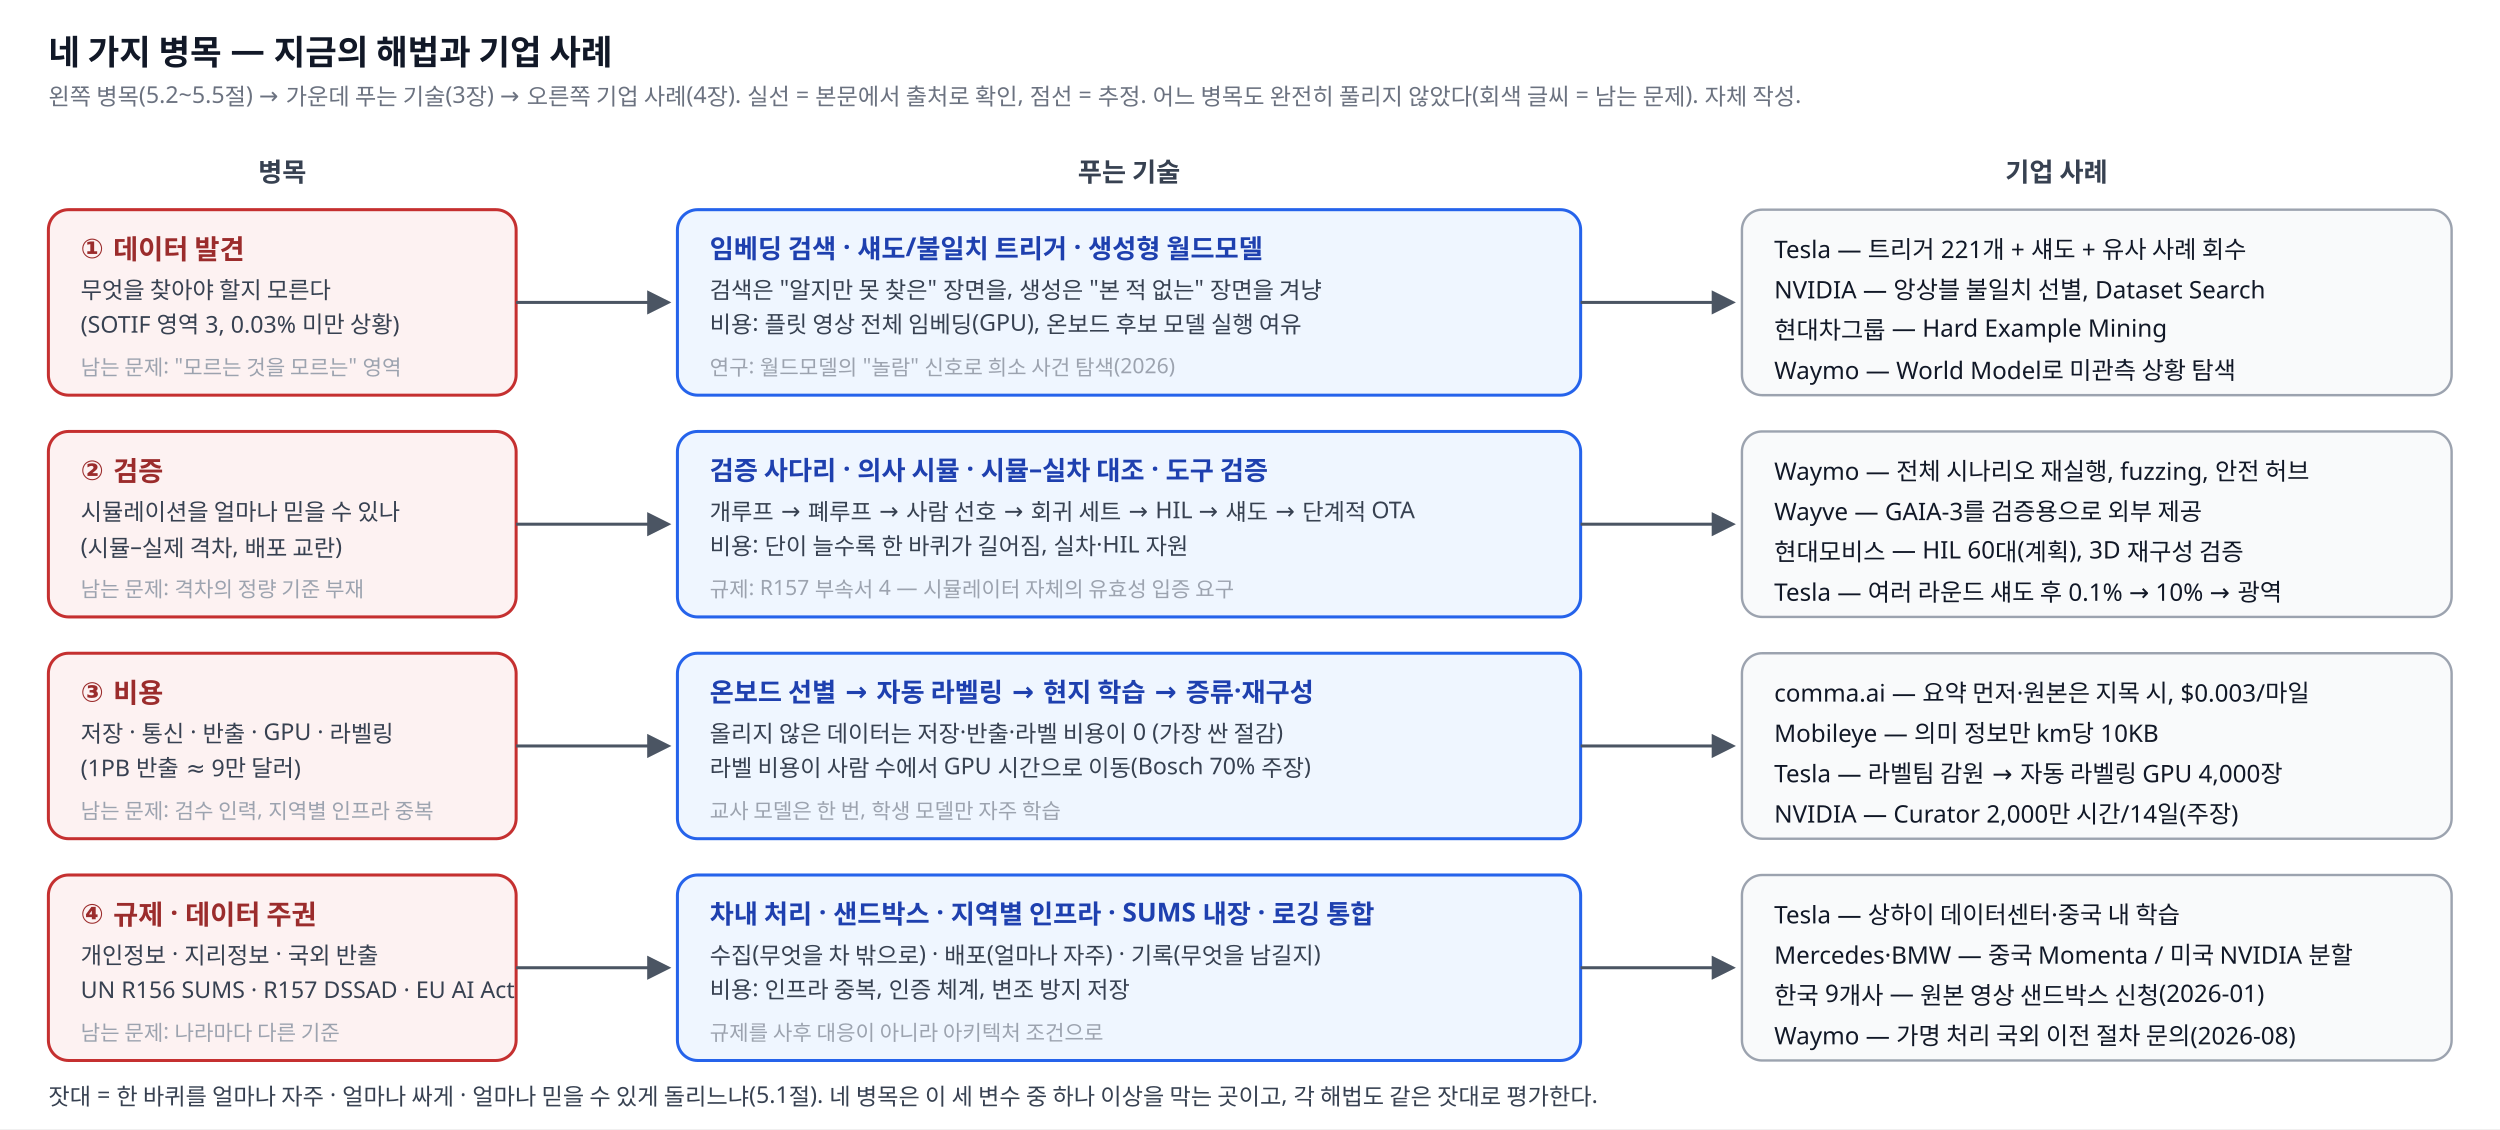
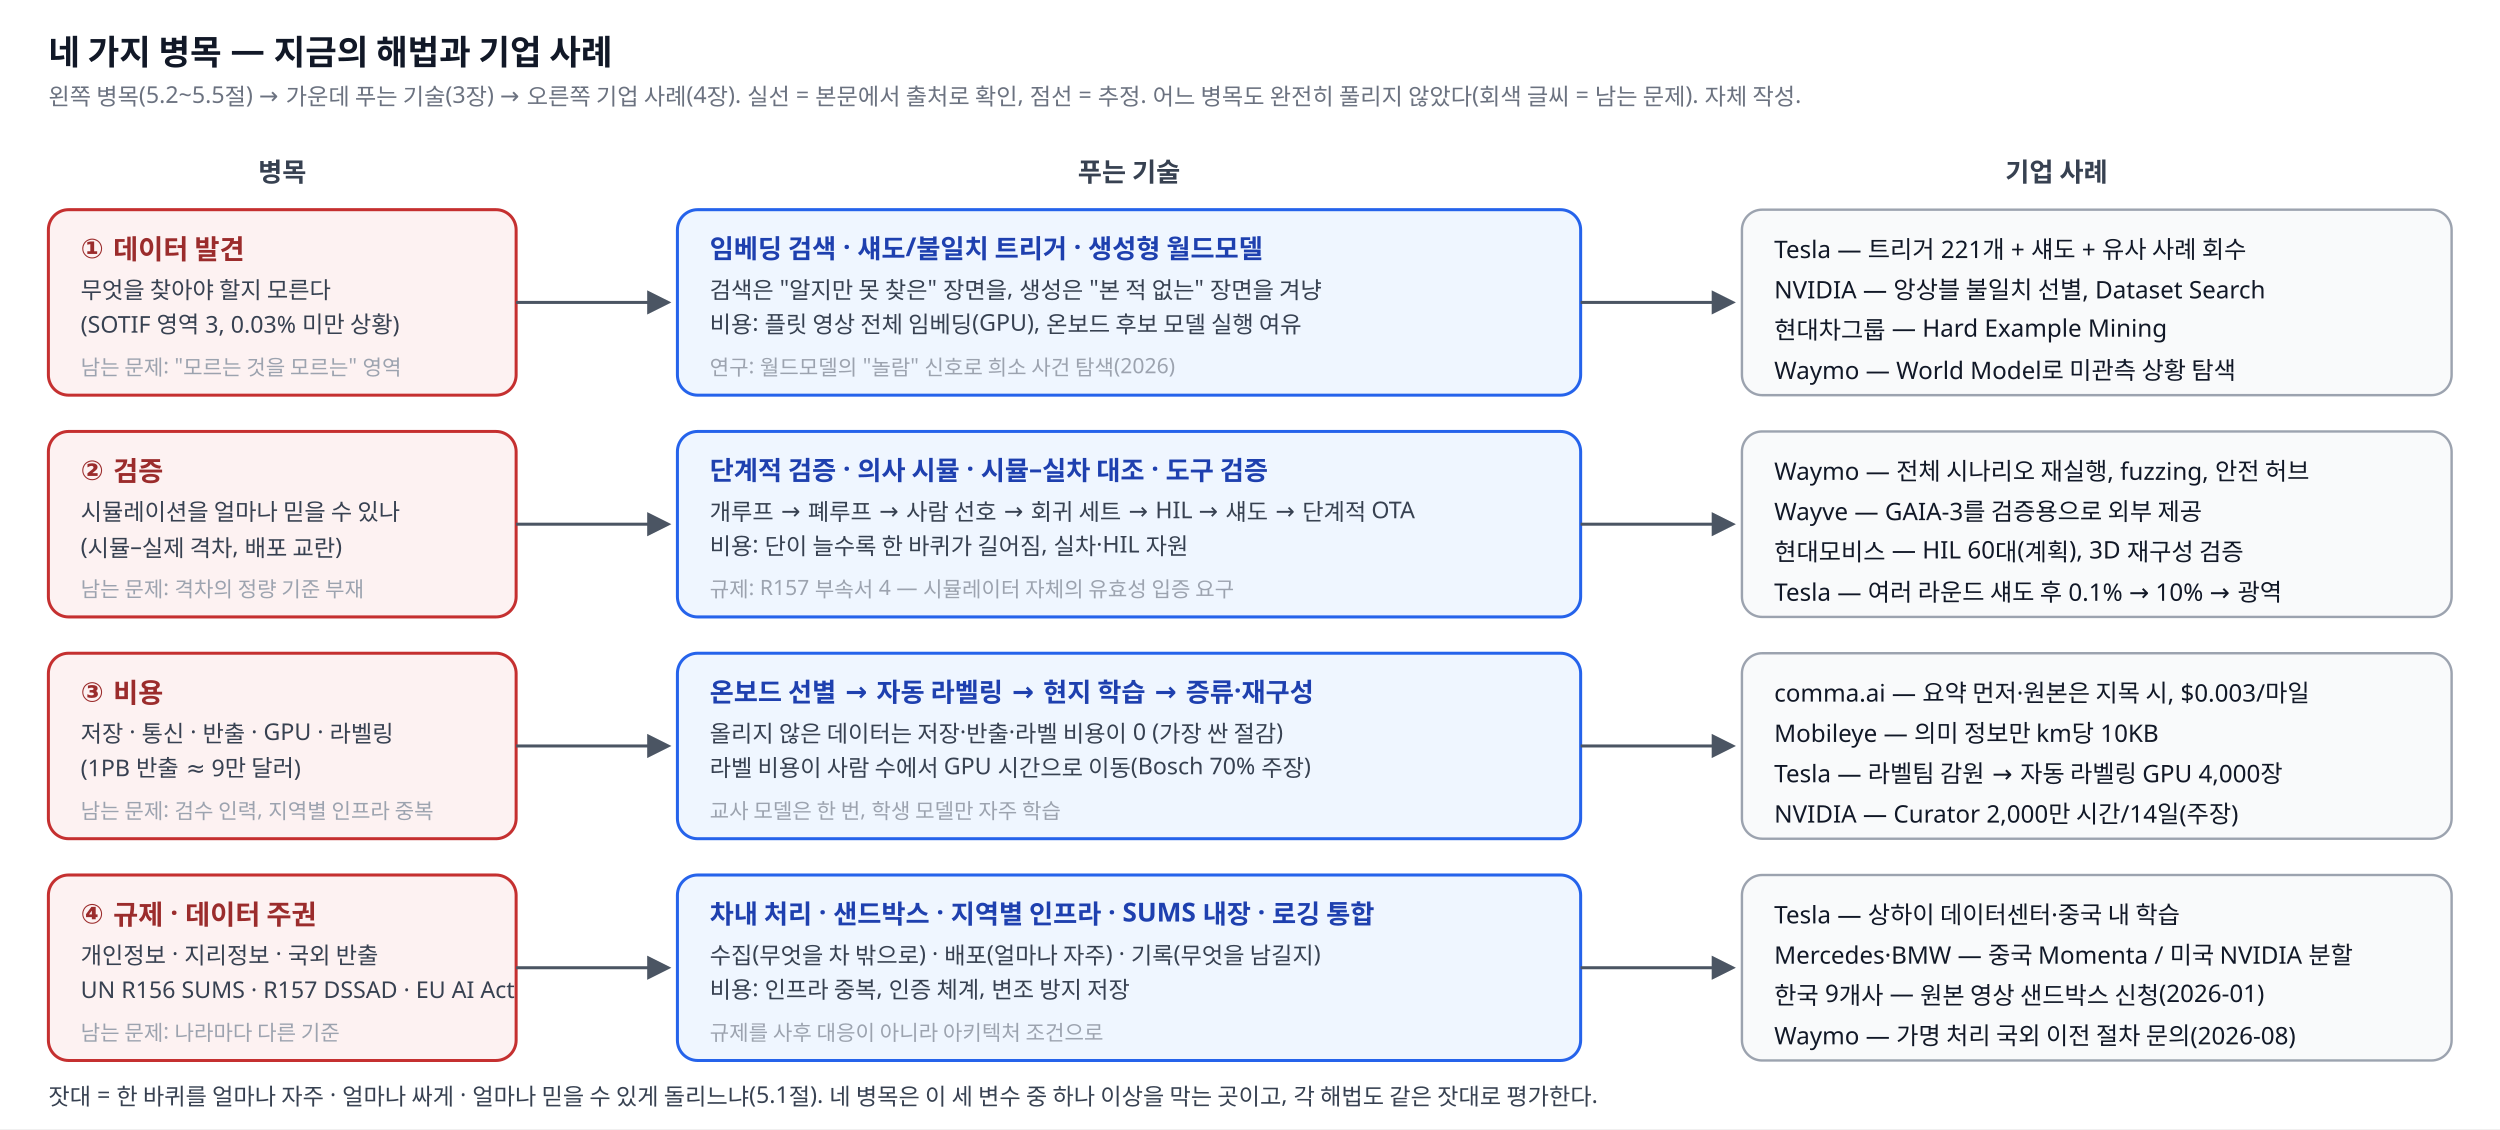
<svg xmlns="http://www.w3.org/2000/svg" width="1240" height="560" viewBox="0 0 1240 560" font-family="IBM Plex Sans KR, Pretendard, Noto Sans KR, Apple SD Gothic Neo, sans-serif">
  <defs>
    <marker id="arr" markerWidth="8" markerHeight="8" refX="6" refY="4" orient="auto">
      <path d="M0,0 L8,4 L0,8 z" fill="#4b5563" />
    </marker>
  </defs>
  <rect width="1240" height="560" fill="#ffffff" />
  <text x="24" y="32" font-size="17" fill="#111827" font-weight="700">네 가지 병목 — 지금의 해법과 기업 사례</text>
  <text x="24" y="52" font-size="11.5" fill="#6b7280">왼쪽 병목(5.2~5.5절) → 가운데 푸는 기술(3장) → 오른쪽 기업 사례(4장). 실선 = 본문에서 출처로 확인, 점선 = 추정. 어느 병목도 완전히 풀리지 않았다(회색 글씨 = 남는 문제). 자체 작성.</text>
  <text x="140" y="90" font-size="13" fill="#374151" font-weight="700" text-anchor="middle">병목</text>
  <text x="560" y="90" font-size="13" fill="#374151" font-weight="700" text-anchor="middle">푸는 기술</text>
  <text x="1020" y="90" font-size="13" fill="#374151" font-weight="700" text-anchor="middle">기업 사례</text>
  <rect x="24" y="104" width="232" height="92" rx="10" fill="#fdf2f2" stroke="#c53030" stroke-width="1.5" />
  <text x="40" y="128" font-size="13.5" fill="#9b2c2c" font-weight="700">① 데이터 발견</text>
  <text x="40" y="148" font-size="11.5" fill="#374151">무엇을 찾아야 할지 모른다</text>
  <text x="40" y="165" font-size="11.5" fill="#374151">(SOTIF 영역 3, 0.03% 미만 상황)</text>
  <text x="40" y="186" font-size="10.5" fill="#9ca3af">남는 문제: "모르는 것을 모르는" 영역</text>
  <line x1="256" y1="150" x2="330" y2="150" stroke="#4b5563" stroke-width="1.5" marker-end="url(#arr)" />
  <rect x="336" y="104" width="448" height="92" rx="10" fill="#eff6ff" stroke="#2563eb" stroke-width="1.5" />
  <text x="352" y="128" font-size="13" fill="#1e40af" font-weight="700">임베딩 검색 · 섀도/불일치 트리거 · 생성형 월드모델</text>
  <text x="352" y="148" font-size="11.5" fill="#374151">검색은 "알지만 못 찾은" 장면을, 생성은 "본 적 없는" 장면을 겨냥</text>
  <text x="352" y="165" font-size="11.5" fill="#374151">비용: 플릿 영상 전체 임베딩(GPU), 온보드 후보 모델 실행 여유</text>
  <text x="352" y="186" font-size="10.5" fill="#9ca3af">연구: 월드모델의 "놀람" 신호로 희소 사건 탐색(2026)</text>
  <line x1="784" y1="150" x2="858" y2="150" stroke="#4b5563" stroke-width="1.5" marker-end="url(#arr)" />
  <rect x="864" y="104" width="352" height="92" rx="10" fill="#f9fafb" stroke="#9ca3af" stroke-width="1.2" />
  <text x="880" y="128" font-size="12" fill="#111827">Tesla — 트리거 221개 + 섀도 + 유사 사례 회수</text>
  <text x="880" y="148" font-size="12" fill="#111827">NVIDIA — 앙상블 불일치 선별, Dataset Search</text>
  <text x="880" y="168" font-size="12" fill="#111827">현대차그룹 — Hard Example Mining</text>
  <text x="880" y="188" font-size="12" fill="#111827">Waymo — World Model로 미관측 상황 탐색</text>
  <rect x="24" y="214" width="232" height="92" rx="10" fill="#fdf2f2" stroke="#c53030" stroke-width="1.5" />
  <text x="40" y="238" font-size="13.5" fill="#9b2c2c" font-weight="700">② 검증</text>
  <text x="40" y="258" font-size="11.5" fill="#374151">시뮬레이션을 얼마나 믿을 수 있나</text>
  <text x="40" y="275" font-size="11.5" fill="#374151">(시뮬–실제 격차, 배포 교란)</text>
  <text x="40" y="296" font-size="10.5" fill="#9ca3af">남는 문제: 격차의 정량 기준 부재</text>
  <line x1="256" y1="260" x2="330" y2="260" stroke="#4b5563" stroke-width="1.5" marker-end="url(#arr)" />
  <rect x="336" y="214" width="448" height="92" rx="10" fill="#eff6ff" stroke="#2563eb" stroke-width="1.5" />
-   <text x="352" y="238" font-size="13" fill="#1e40af" font-weight="700">검증 사다리 · 의사 시뮬 · 시뮬–실차 대조 · 도구 검증</text>
+   <text x="352" y="238" font-size="13" fill="#1e40af" font-weight="700">단계적 검증 · 의사 시뮬 · 시뮬–실차 대조 · 도구 검증</text>
  <text x="352" y="258" font-size="11.5" fill="#374151">개루프 → 폐루프 → 사람 선호 → 회귀 세트 → HIL → 섀도 → 단계적 OTA</text>
  <text x="352" y="275" font-size="11.5" fill="#374151">비용: 단이 늘수록 한 바퀴가 길어짐, 실차·HIL 자원</text>
  <text x="352" y="296" font-size="10.5" fill="#9ca3af">규제: R157 부속서 4 — 시뮬레이터 자체의 유효성 입증 요구</text>
  <line x1="784" y1="260" x2="858" y2="260" stroke="#4b5563" stroke-width="1.5" marker-end="url(#arr)" />
  <rect x="864" y="214" width="352" height="92" rx="10" fill="#f9fafb" stroke="#9ca3af" stroke-width="1.2" />
  <text x="880" y="238" font-size="12" fill="#111827">Waymo — 전체 시나리오 재실행, fuzzing, 안전 허브</text>
  <text x="880" y="258" font-size="12" fill="#111827">Wayve — GAIA-3를 검증용으로 외부 제공</text>
  <text x="880" y="278" font-size="12" fill="#111827">현대모비스 — HIL 60대(계획), 3D 재구성 검증</text>
  <text x="880" y="298" font-size="12" fill="#111827">Tesla — 여러 라운드 섀도 후 0.1% → 10% → 광역</text>
  <rect x="24" y="324" width="232" height="92" rx="10" fill="#fdf2f2" stroke="#c53030" stroke-width="1.5" />
  <text x="40" y="348" font-size="13.5" fill="#9b2c2c" font-weight="700">③ 비용</text>
  <text x="40" y="368" font-size="11.5" fill="#374151">저장 · 통신 · 반출 · GPU · 라벨링</text>
  <text x="40" y="385" font-size="11.5" fill="#374151">(1PB 반출 ≈ 9만 달러)</text>
  <text x="40" y="406" font-size="10.5" fill="#9ca3af">남는 문제: 검수 인력, 지역별 인프라 중복</text>
  <line x1="256" y1="370" x2="330" y2="370" stroke="#4b5563" stroke-width="1.5" marker-end="url(#arr)" />
  <rect x="336" y="324" width="448" height="92" rx="10" fill="#eff6ff" stroke="#2563eb" stroke-width="1.5" />
  <text x="352" y="348" font-size="13" fill="#1e40af" font-weight="700">온보드 선별 → 자동 라벨링 → 현지 학습 → 증류·재구성</text>
  <text x="352" y="368" font-size="11.5" fill="#374151">올리지 않은 데이터는 저장·반출·라벨 비용이 0 (가장 싼 절감)</text>
  <text x="352" y="385" font-size="11.5" fill="#374151">라벨 비용이 사람 수에서 GPU 시간으로 이동(Bosch 70% 주장)</text>
  <text x="352" y="406" font-size="10.5" fill="#9ca3af">교사 모델은 한 번, 학생 모델만 자주 학습</text>
  <line x1="784" y1="370" x2="858" y2="370" stroke="#4b5563" stroke-width="1.5" marker-end="url(#arr)" />
  <rect x="864" y="324" width="352" height="92" rx="10" fill="#f9fafb" stroke="#9ca3af" stroke-width="1.2" />
  <text x="880" y="348" font-size="12" fill="#111827">comma.ai — 요약 먼저·원본은 지목 시, $0.003/마일</text>
  <text x="880" y="368" font-size="12" fill="#111827">Mobileye — 의미 정보만 km당 10KB</text>
  <text x="880" y="388" font-size="12" fill="#111827">Tesla — 라벨팀 감원 → 자동 라벨링 GPU 4,000장</text>
  <text x="880" y="408" font-size="12" fill="#111827">NVIDIA — Curator 2,000만 시간/14일(주장)</text>
  <rect x="24" y="434" width="232" height="92" rx="10" fill="#fdf2f2" stroke="#c53030" stroke-width="1.5" />
  <text x="40" y="458" font-size="13.5" fill="#9b2c2c" font-weight="700">④ 규제 · 데이터 주권</text>
  <text x="40" y="478" font-size="11.5" fill="#374151">개인정보 · 지리정보 · 국외 반출</text>
  <text x="40" y="495" font-size="11.5" fill="#374151">UN R156 SUMS · R157 DSSAD · EU AI Act</text>
  <text x="40" y="516" font-size="10.5" fill="#9ca3af">남는 문제: 나라마다 다른 기준</text>
  <line x1="256" y1="480" x2="330" y2="480" stroke="#4b5563" stroke-width="1.5" marker-end="url(#arr)" />
  <rect x="336" y="434" width="448" height="92" rx="10" fill="#eff6ff" stroke="#2563eb" stroke-width="1.5" />
  <text x="352" y="458" font-size="13" fill="#1e40af" font-weight="700">차내 처리 · 샌드박스 · 지역별 인프라 · SUMS 내장 · 로깅 통합</text>
  <text x="352" y="478" font-size="11.5" fill="#374151">수집(무엇을 차 밖으로) · 배포(얼마나 자주) · 기록(무엇을 남길지)</text>
  <text x="352" y="495" font-size="11.5" fill="#374151">비용: 인프라 중복, 인증 체계, 변조 방지 저장</text>
  <text x="352" y="516" font-size="10.5" fill="#9ca3af">규제를 사후 대응이 아니라 아키텍처 조건으로</text>
  <line x1="784" y1="480" x2="858" y2="480" stroke="#4b5563" stroke-width="1.5" marker-end="url(#arr)" />
  <rect x="864" y="434" width="352" height="92" rx="10" fill="#f9fafb" stroke="#9ca3af" stroke-width="1.2" />
  <text x="880" y="458" font-size="12" fill="#111827">Tesla — 상하이 데이터센터·중국 내 학습</text>
  <text x="880" y="478" font-size="12" fill="#111827">Mercedes·BMW — 중국 Momenta / 미국 NVIDIA 분할</text>
  <text x="880" y="498" font-size="12" fill="#111827">한국 9개사 — 원본 영상 샌드박스 신청(2026-01)</text>
  <text x="880" y="518" font-size="12" fill="#111827">Waymo — 가명 처리 국외 이전 절차 문의(2026-08)</text>
  <text x="24" y="548" font-size="11.5" fill="#374151">잣대 = 한 바퀴를 얼마나 자주 · 얼마나 싸게 · 얼마나 믿을 수 있게 돌리느냐(5.1절). 네 병목은 이 세 변수 중 하나 이상을 막는 곳이고, 각 해법도 같은 잣대로 평가한다.</text>
</svg>
